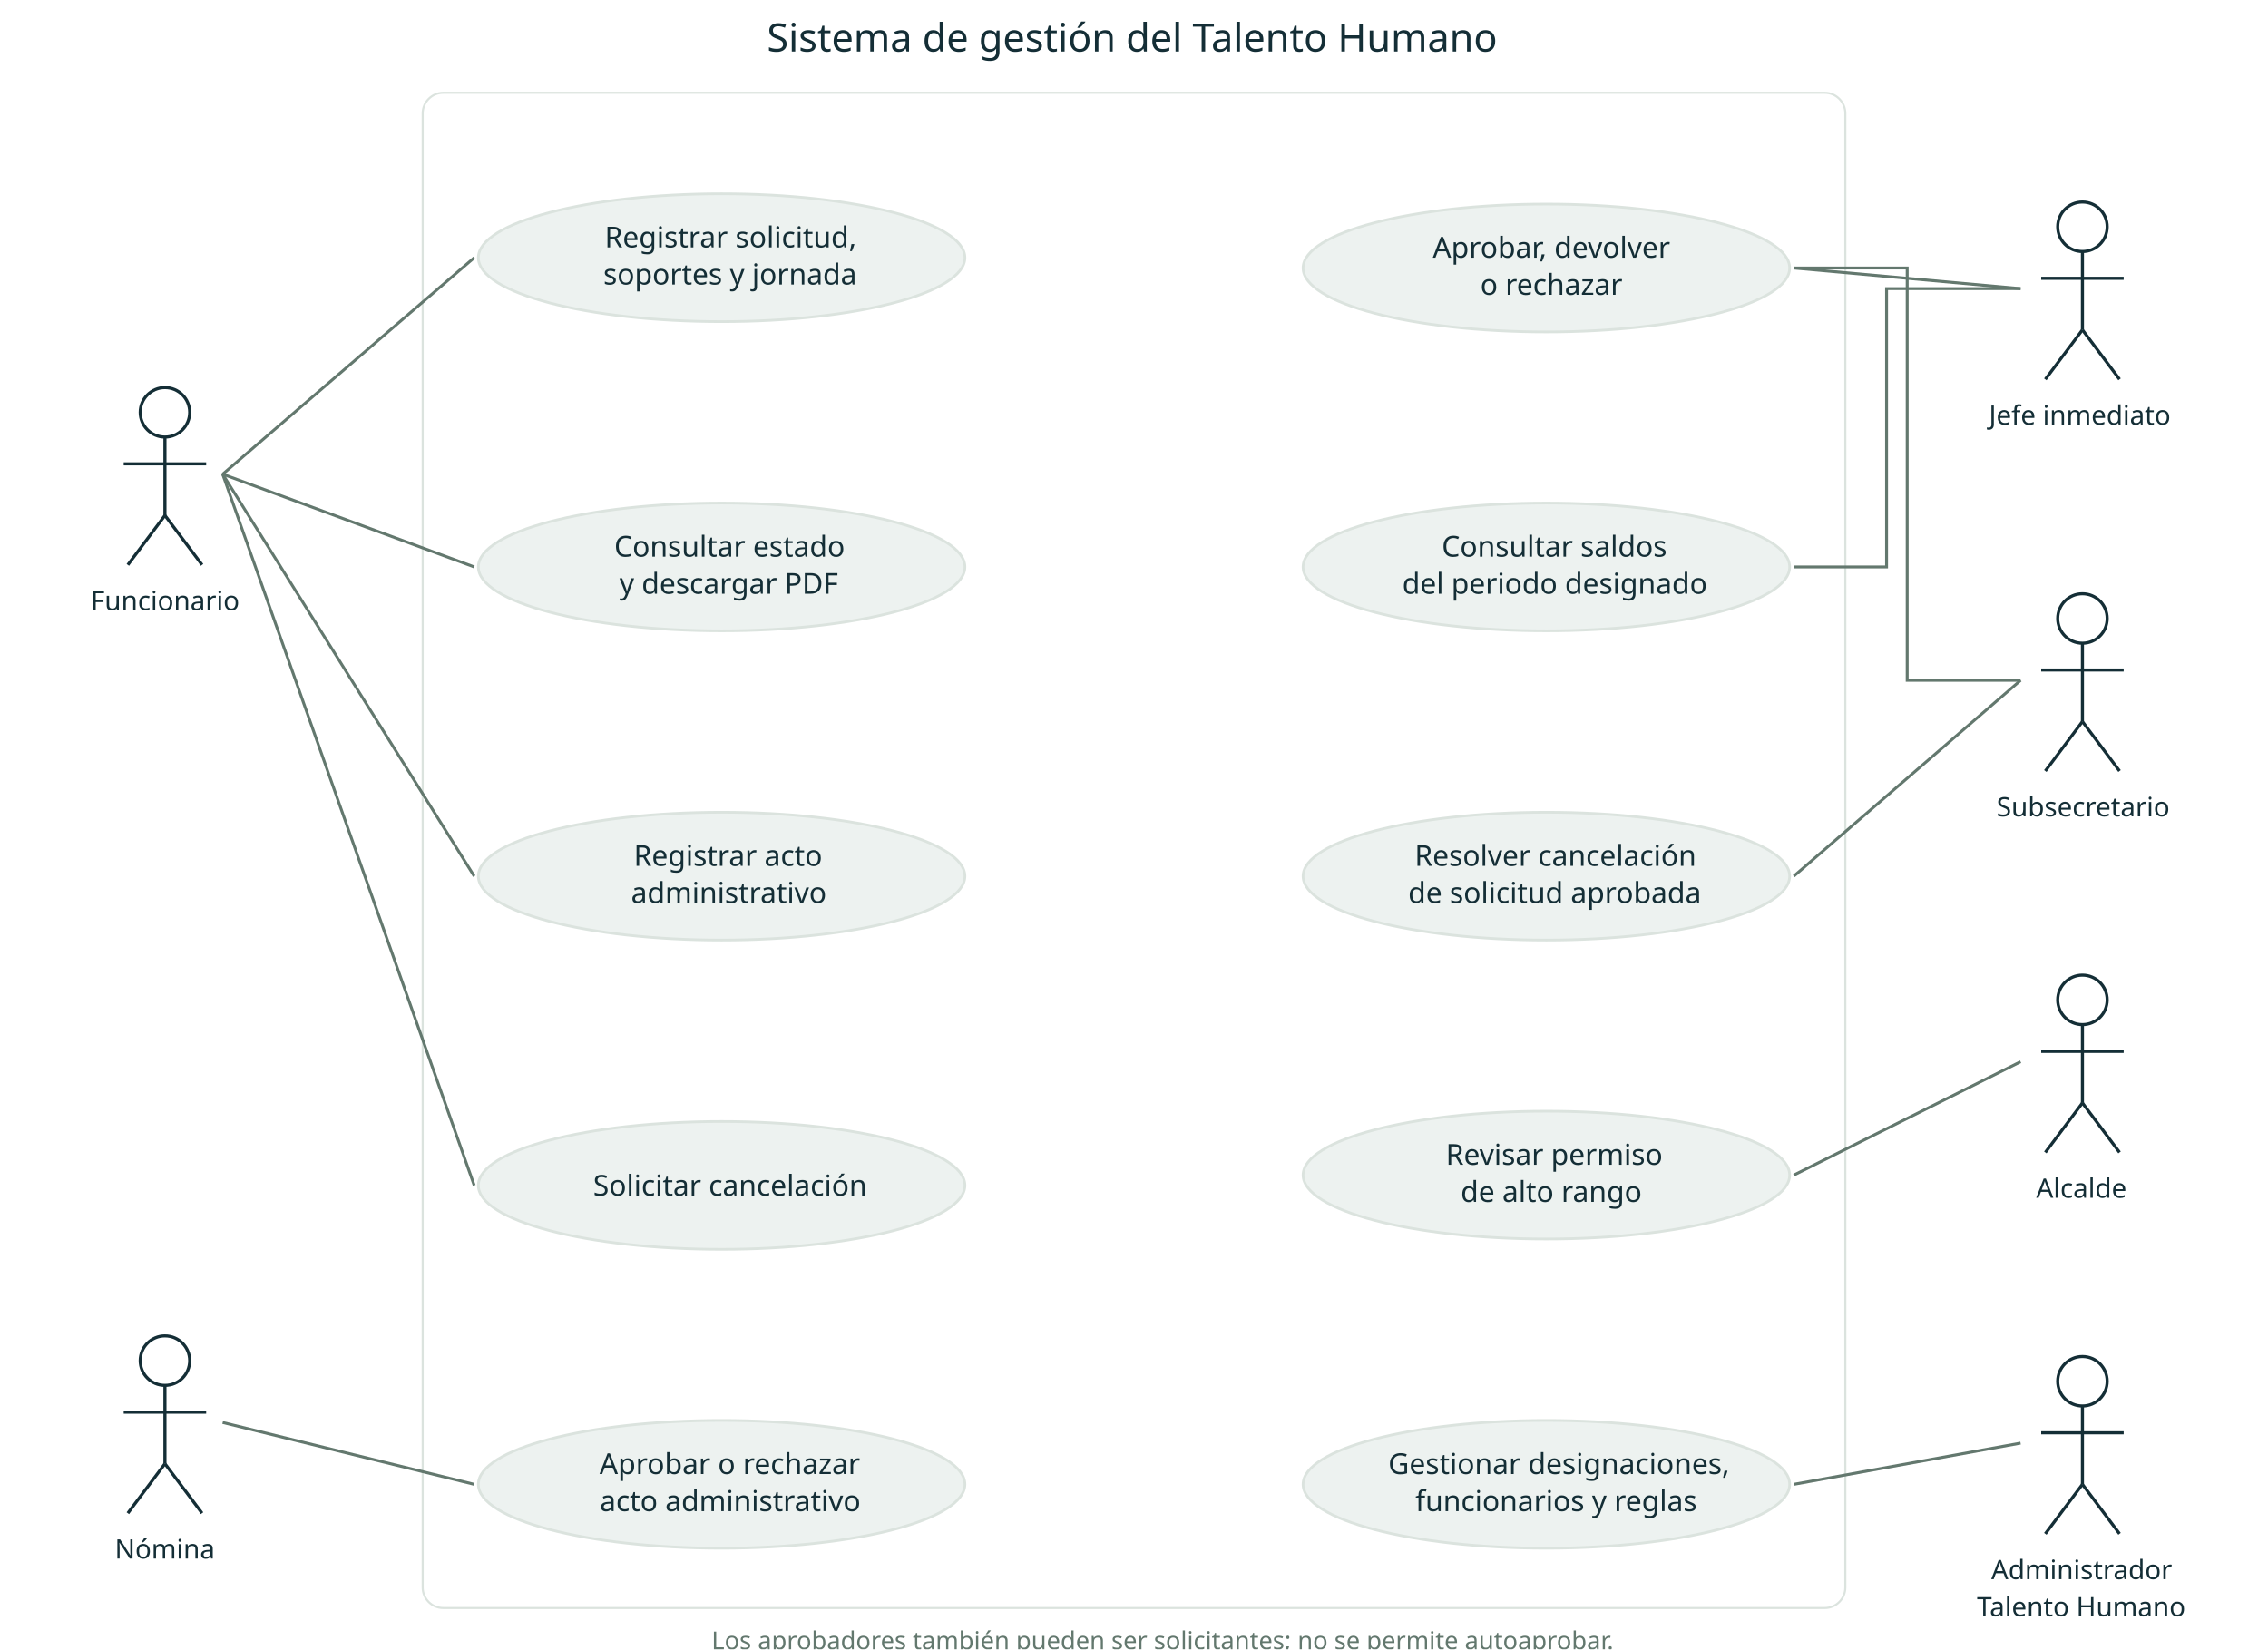
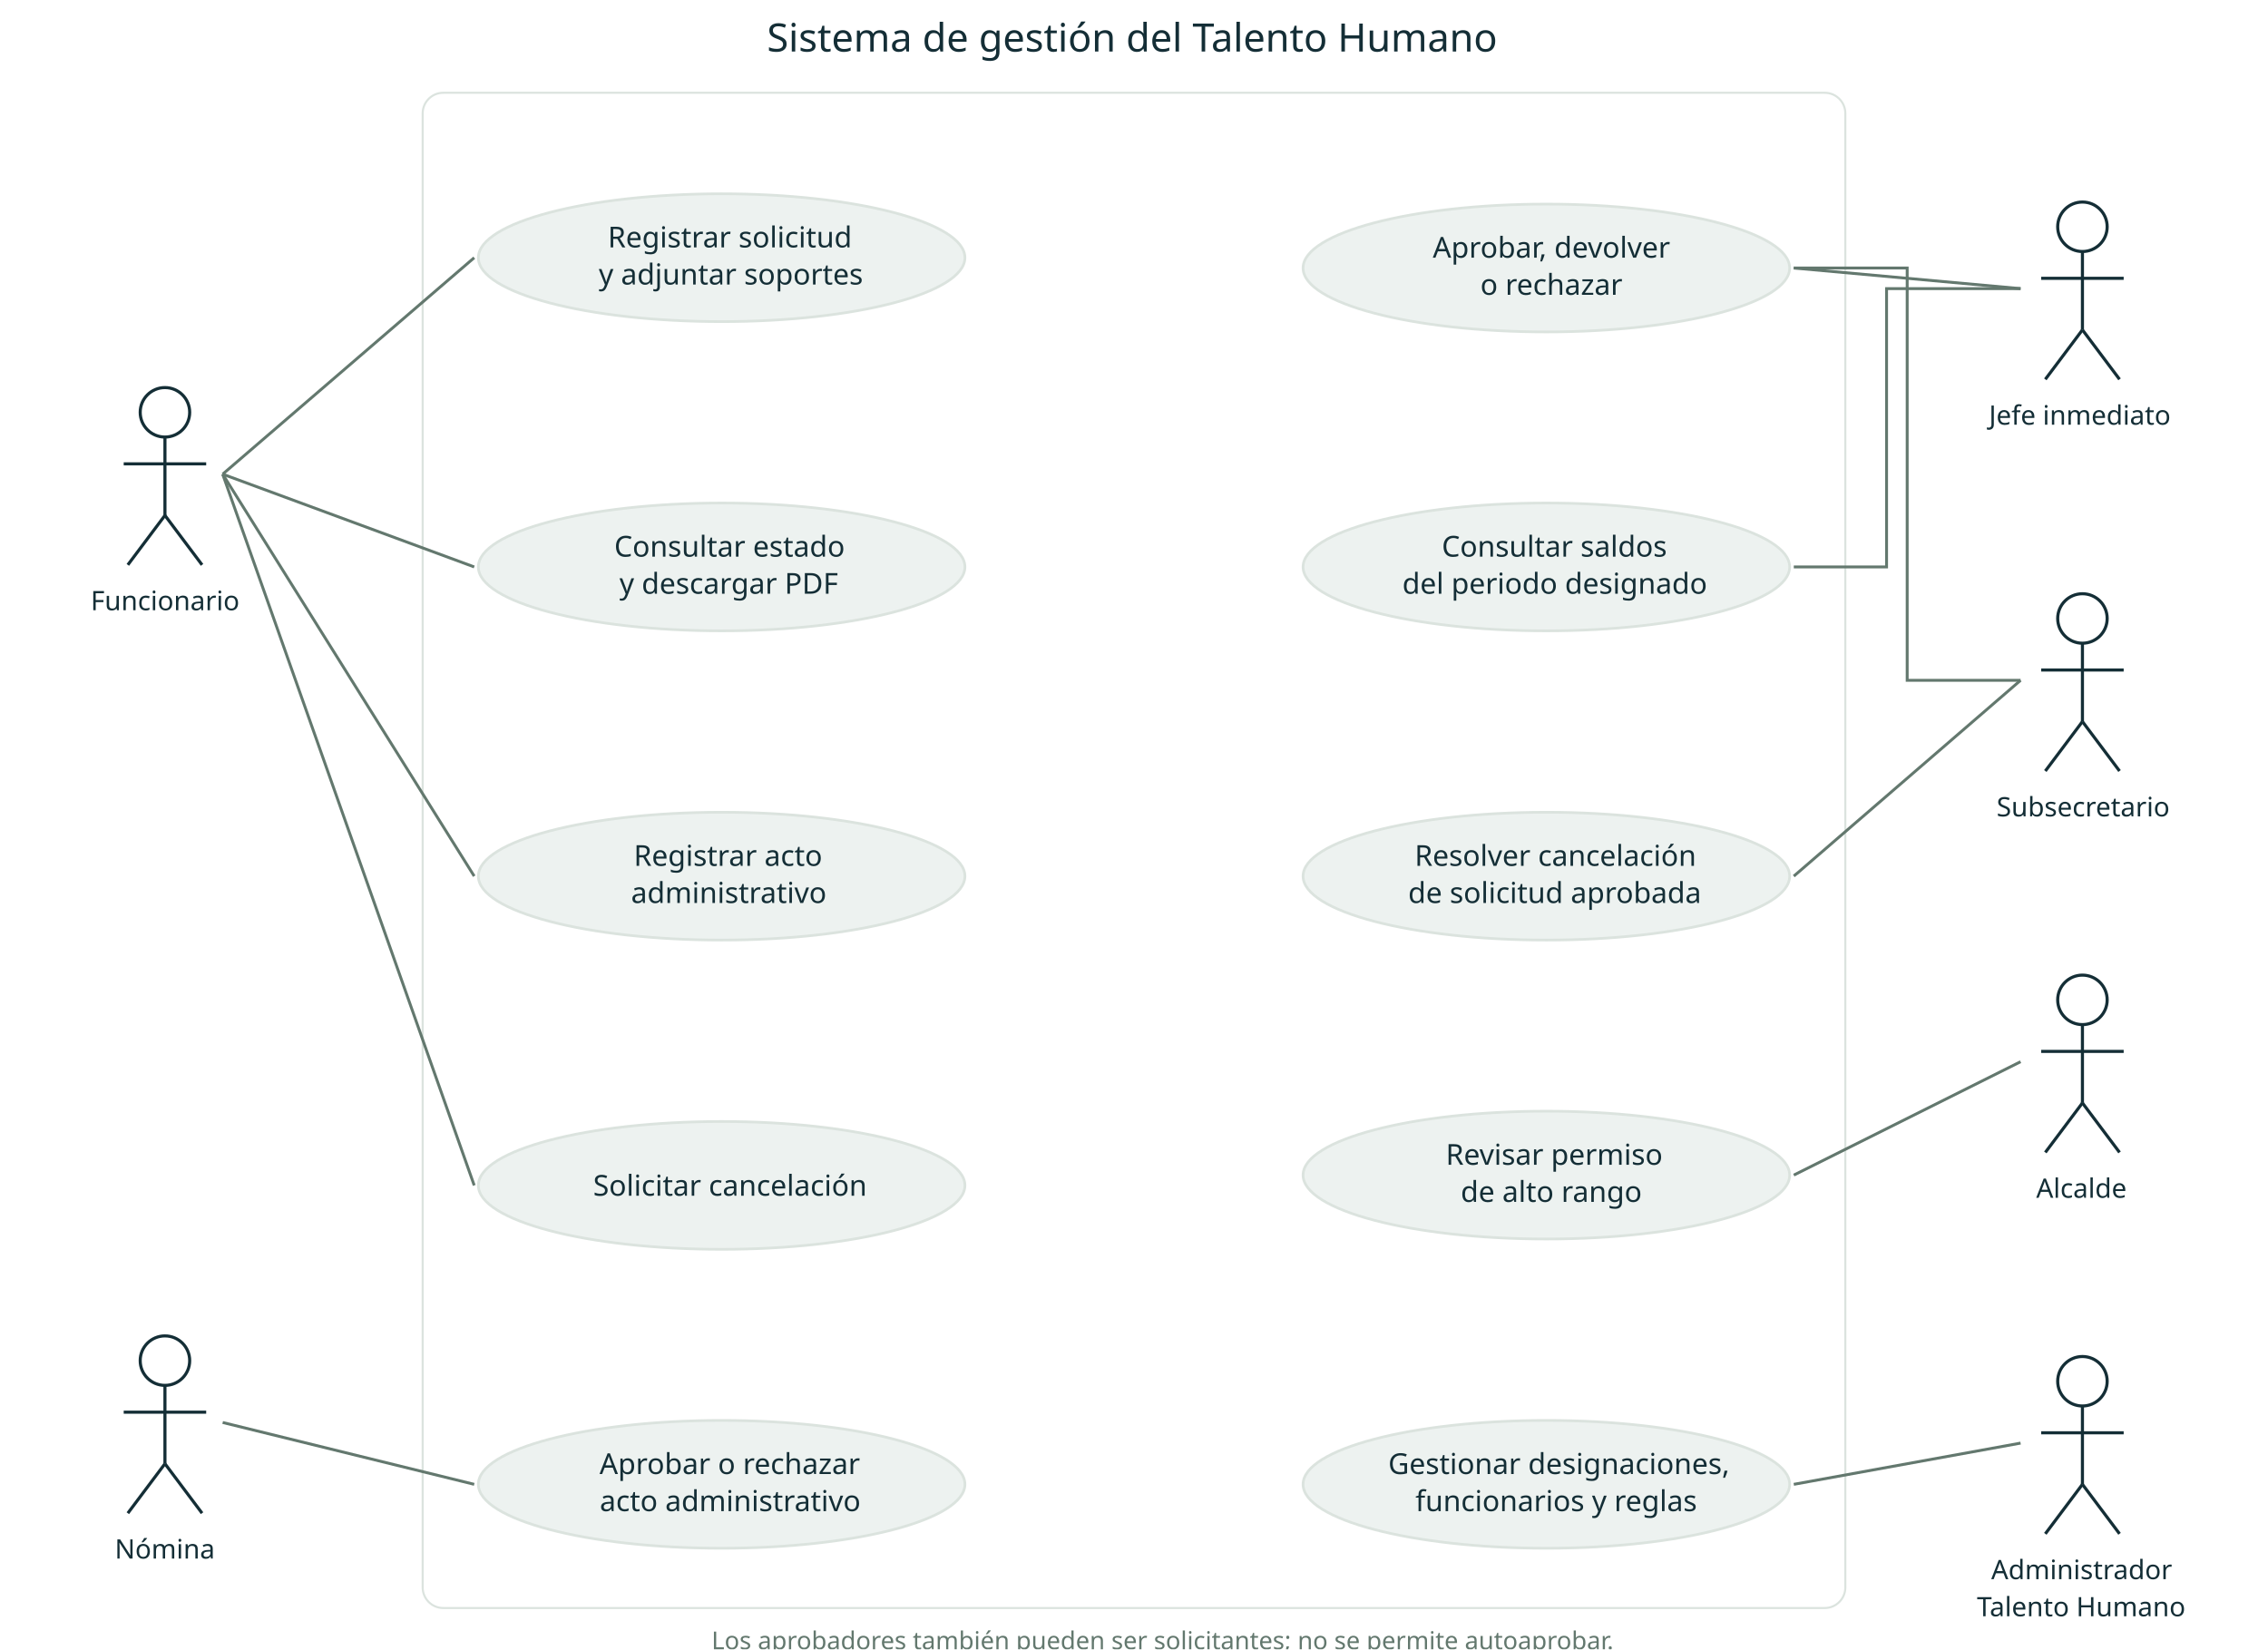
<svg xmlns="http://www.w3.org/2000/svg" width="1100" height="800" preserveAspectRatio="xMinYMin meet" viewBox="0 0 1100 800" version="1.0" fill-rule="evenodd">
  <clipPath id="clip">
    <rect x="0" y="0" width="1100" height="800" />
  </clipPath>
  <g id="group" transform="scale(1,-1) translate(0,-800)" style="clip-path: url(#clip)">
    <g transform="">
      <rect x="205" y="20" width="690" height="735" rx="10" ry="10" style="stroke: rgb(86%,89%,87%); stroke-linecap: butt; stroke-width: 1; fill: rgb(100%,100%,100%); fill-rule: evenodd;" />
      <text x="371.986" y="775" style="font-family: SegoeBold; font-size: 19px;fill: rgb(8%,18%,21%); stroke:none;" transform="translate(0,1550) scale(1,-1)">Sistema de gestión del Talento Humano</text>
      <circle cx="80" cy="600" r="12" style="stroke: rgb(8%,18%,21%); stroke-linecap: butt; stroke-width: 1.5; fill: none; fill-rule: evenodd;" />
      <path d="M 80,588 L 80,550 Z" style="stroke: rgb(8%,18%,21%); stroke-linecap: butt; stroke-width: 1.5;" />
      <path d="M 60,575 L 100,575 Z" style="stroke: rgb(8%,18%,21%); stroke-linecap: butt; stroke-width: 1.5;" />
      <path d="M 80,550 L 62,526 Z" style="stroke: rgb(8%,18%,21%); stroke-linecap: butt; stroke-width: 1.5;" />
      <path d="M 80,550 L 98,526 Z" style="stroke: rgb(8%,18%,21%); stroke-linecap: butt; stroke-width: 1.5;" />
      <text x="43.977" y="504" style="font-family: SegoeBold; font-size: 13px;fill: rgb(8%,18%,21%); stroke:none;" transform="translate(0,1008) scale(1,-1)">Funcionario</text>
      <circle cx="80" cy="140" r="12" style="stroke: rgb(8%,18%,21%); stroke-linecap: butt; stroke-width: 1.5; fill: none; fill-rule: evenodd;" />
      <path d="M 80,128 L 80,90 Z" style="stroke: rgb(8%,18%,21%); stroke-linecap: butt; stroke-width: 1.5;" />
      <path d="M 60,115 L 100,115 Z" style="stroke: rgb(8%,18%,21%); stroke-linecap: butt; stroke-width: 1.5;" />
      <path d="M 80,90 L 62,66 Z" style="stroke: rgb(8%,18%,21%); stroke-linecap: butt; stroke-width: 1.5;" />
      <path d="M 80,90 L 98,66 Z" style="stroke: rgb(8%,18%,21%); stroke-linecap: butt; stroke-width: 1.5;" />
      <text x="55.663" y="44" style="font-family: SegoeBold; font-size: 13px;fill: rgb(8%,18%,21%); stroke:none;" transform="translate(0,88) scale(1,-1)">Nómina</text>
      <circle cx="1010" cy="690" r="12" style="stroke: rgb(8%,18%,21%); stroke-linecap: butt; stroke-width: 1.5; fill: none; fill-rule: evenodd;" />
      <path d="M 1010,678 L 1010,640 Z" style="stroke: rgb(8%,18%,21%); stroke-linecap: butt; stroke-width: 1.5;" />
      <path d="M 990,665 L 1030,665 Z" style="stroke: rgb(8%,18%,21%); stroke-linecap: butt; stroke-width: 1.5;" />
      <path d="M 1010,640 L 992,616 Z" style="stroke: rgb(8%,18%,21%); stroke-linecap: butt; stroke-width: 1.5;" />
      <path d="M 1010,640 L 1028,616 Z" style="stroke: rgb(8%,18%,21%); stroke-linecap: butt; stroke-width: 1.5;" />
      <text x="964.665" y="594" style="font-family: SegoeBold; font-size: 13px;fill: rgb(8%,18%,21%); stroke:none;" transform="translate(0,1188) scale(1,-1)">Jefe inmediato</text>
      <circle cx="1010" cy="500" r="12" style="stroke: rgb(8%,18%,21%); stroke-linecap: butt; stroke-width: 1.5; fill: none; fill-rule: evenodd;" />
      <path d="M 1010,488 L 1010,450 Z" style="stroke: rgb(8%,18%,21%); stroke-linecap: butt; stroke-width: 1.5;" />
      <path d="M 990,475 L 1030,475 Z" style="stroke: rgb(8%,18%,21%); stroke-linecap: butt; stroke-width: 1.5;" />
      <path d="M 1010,450 L 992,426 Z" style="stroke: rgb(8%,18%,21%); stroke-linecap: butt; stroke-width: 1.5;" />
      <path d="M 1010,450 L 1028,426 Z" style="stroke: rgb(8%,18%,21%); stroke-linecap: butt; stroke-width: 1.5;" />
      <text x="968.359" y="404" style="font-family: SegoeBold; font-size: 13px;fill: rgb(8%,18%,21%); stroke:none;" transform="translate(0,808) scale(1,-1)">Subsecretario</text>
      <circle cx="1010" cy="315" r="12" style="stroke: rgb(8%,18%,21%); stroke-linecap: butt; stroke-width: 1.5; fill: none; fill-rule: evenodd;" />
      <path d="M 1010,303 L 1010,265 Z" style="stroke: rgb(8%,18%,21%); stroke-linecap: butt; stroke-width: 1.5;" />
      <path d="M 990,290 L 1030,290 Z" style="stroke: rgb(8%,18%,21%); stroke-linecap: butt; stroke-width: 1.5;" />
      <path d="M 1010,265 L 992,241 Z" style="stroke: rgb(8%,18%,21%); stroke-linecap: butt; stroke-width: 1.5;" />
      <path d="M 1010,265 L 1028,241 Z" style="stroke: rgb(8%,18%,21%); stroke-linecap: butt; stroke-width: 1.5;" />
      <text x="987.577" y="219" style="font-family: SegoeBold; font-size: 13px;fill: rgb(8%,18%,21%); stroke:none;" transform="translate(0,438) scale(1,-1)">Alcalde</text>
      <circle cx="1010" cy="130" r="12" style="stroke: rgb(8%,18%,21%); stroke-linecap: butt; stroke-width: 1.5; fill: none; fill-rule: evenodd;" />
      <path d="M 1010,118 L 1010,80 Z" style="stroke: rgb(8%,18%,21%); stroke-linecap: butt; stroke-width: 1.5;" />
      <path d="M 990,105 L 1030,105 Z" style="stroke: rgb(8%,18%,21%); stroke-linecap: butt; stroke-width: 1.5;" />
      <path d="M 1010,80 L 992,56 Z" style="stroke: rgb(8%,18%,21%); stroke-linecap: butt; stroke-width: 1.5;" />
      <path d="M 1010,80 L 1028,56 Z" style="stroke: rgb(8%,18%,21%); stroke-linecap: butt; stroke-width: 1.5;" />
      <text x="965.766" y="34" style="font-family: SegoeBold; font-size: 13px;fill: rgb(8%,18%,21%); stroke:none;" transform="translate(0,68) scale(1,-1)">Administrador</text>
      <text x="958.832" y="16" style="font-family: SegoeBold; font-size: 13px;fill: rgb(8%,18%,21%); stroke:none;" transform="translate(0,32) scale(1,-1)">Talento Humano</text>
      <polyline points="108 570, 230 675" style="stroke: rgb(39%,47%,43%); stroke-linecap: butt; stroke-width: 1.4; fill: None; fill-rule: evenodd;" />
      <polyline points="108 570, 230 525" style="stroke: rgb(39%,47%,43%); stroke-linecap: butt; stroke-width: 1.4; fill: None; fill-rule: evenodd;" />
      <polyline points="108 570, 230 375" style="stroke: rgb(39%,47%,43%); stroke-linecap: butt; stroke-width: 1.4; fill: None; fill-rule: evenodd;" />
      <polyline points="108 570, 230 225" style="stroke: rgb(39%,47%,43%); stroke-linecap: butt; stroke-width: 1.4; fill: None; fill-rule: evenodd;" />
      <polyline points="108 110, 230 80" style="stroke: rgb(39%,47%,43%); stroke-linecap: butt; stroke-width: 1.4; fill: None; fill-rule: evenodd;" />
      <polyline points="980 660, 870 670" style="stroke: rgb(39%,47%,43%); stroke-linecap: butt; stroke-width: 1.4; fill: None; fill-rule: evenodd;" />
      <polyline points="980 660, 915 660, 915 525, 870 525" style="stroke: rgb(39%,47%,43%); stroke-linecap: butt; stroke-width: 1.4; fill: None; fill-rule: evenodd;" />
      <polyline points="980 470, 925 470, 925 670, 870 670" style="stroke: rgb(39%,47%,43%); stroke-linecap: butt; stroke-width: 1.4; fill: None; fill-rule: evenodd;" />
      <polyline points="980 470, 870 375" style="stroke: rgb(39%,47%,43%); stroke-linecap: butt; stroke-width: 1.4; fill: None; fill-rule: evenodd;" />
      <polyline points="980 285, 870 230" style="stroke: rgb(39%,47%,43%); stroke-linecap: butt; stroke-width: 1.4; fill: None; fill-rule: evenodd;" />
      <polyline points="980 100, 870 80" style="stroke: rgb(39%,47%,43%); stroke-linecap: butt; stroke-width: 1.4; fill: None; fill-rule: evenodd;" />
      <ellipse cx="350.0" cy="675.0" rx="118.0" ry="31.0" style="stroke: rgb(86%,89%,87%); stroke-linecap: butt; stroke-width: 1.3; fill: rgb(93%,95%,94%); fill-rule: evenodd;" />
-       <text x="293.282" y="680" style="font-family: Segoe; font-size: 14px;fill: rgb(8%,18%,21%); stroke:none;" transform="translate(0,1360) scale(1,-1)">Registrar solicitud,</text>
-       <text x="292.616" y="662" style="font-family: Segoe; font-size: 14px;fill: rgb(8%,18%,21%); stroke:none;" transform="translate(0,1324) scale(1,-1)">soportes y jornada</text>
+       <text x="294.8" y="680" style="font-family: Segoe; font-size: 14px;fill: rgb(8%,18%,21%); stroke:none;" transform="translate(0,1360) scale(1,-1)">Registrar solicitud</text>
+       <text x="290.384" y="662" style="font-family: Segoe; font-size: 14px;fill: rgb(8%,18%,21%); stroke:none;" transform="translate(0,1324) scale(1,-1)">y adjuntar soportes</text>
      <ellipse cx="350.0" cy="525.0" rx="118.0" ry="31.0" style="stroke: rgb(86%,89%,87%); stroke-linecap: butt; stroke-width: 1.3; fill: rgb(93%,95%,94%); fill-rule: evenodd;" />
      <text x="297.903" y="530" style="font-family: Segoe; font-size: 14px;fill: rgb(8%,18%,21%); stroke:none;" transform="translate(0,1060) scale(1,-1)">Consultar estado</text>
      <text x="300.433" y="512" style="font-family: Segoe; font-size: 14px;fill: rgb(8%,18%,21%); stroke:none;" transform="translate(0,1024) scale(1,-1)">y descargar PDF</text>
      <ellipse cx="350.0" cy="375.0" rx="118.0" ry="31.0" style="stroke: rgb(86%,89%,87%); stroke-linecap: butt; stroke-width: 1.3; fill: rgb(93%,95%,94%); fill-rule: evenodd;" />
      <text x="307.378" y="380" style="font-family: Segoe; font-size: 14px;fill: rgb(8%,18%,21%); stroke:none;" transform="translate(0,760) scale(1,-1)">Registrar acto</text>
      <text x="306.076" y="362" style="font-family: Segoe; font-size: 14px;fill: rgb(8%,18%,21%); stroke:none;" transform="translate(0,724) scale(1,-1)">administrativo</text>
      <ellipse cx="350.0" cy="225.0" rx="118.0" ry="31.0" style="stroke: rgb(86%,89%,87%); stroke-linecap: butt; stroke-width: 1.3; fill: rgb(93%,95%,94%); fill-rule: evenodd;" />
      <text x="287.677" y="220" style="font-family: Segoe; font-size: 14px;fill: rgb(8%,18%,21%); stroke:none;" transform="translate(0,440) scale(1,-1)">Solicitar cancelación</text>
      <ellipse cx="350.0" cy="80.0" rx="118.0" ry="31.0" style="stroke: rgb(86%,89%,87%); stroke-linecap: butt; stroke-width: 1.3; fill: rgb(93%,95%,94%); fill-rule: evenodd;" />
      <text x="290.777" y="85" style="font-family: Segoe; font-size: 14px;fill: rgb(8%,18%,21%); stroke:none;" transform="translate(0,170) scale(1,-1)">Aprobar o rechazar</text>
      <text x="290.89" y="67" style="font-family: Segoe; font-size: 14px;fill: rgb(8%,18%,21%); stroke:none;" transform="translate(0,134) scale(1,-1)">acto administrativo</text>
      <ellipse cx="750.0" cy="670.0" rx="118.0" ry="31.0" style="stroke: rgb(86%,89%,87%); stroke-linecap: butt; stroke-width: 1.3; fill: rgb(93%,95%,94%); fill-rule: evenodd;" />
      <text x="694.909" y="675" style="font-family: Segoe; font-size: 14px;fill: rgb(8%,18%,21%); stroke:none;" transform="translate(0,1350) scale(1,-1)">Aprobar, devolver</text>
      <text x="717.97" y="657" style="font-family: Segoe; font-size: 14px;fill: rgb(8%,18%,21%); stroke:none;" transform="translate(0,1314) scale(1,-1)">o rechazar</text>
      <ellipse cx="750.0" cy="525.0" rx="118.0" ry="31.0" style="stroke: rgb(86%,89%,87%); stroke-linecap: butt; stroke-width: 1.3; fill: rgb(93%,95%,94%); fill-rule: evenodd;" />
      <text x="699.271" y="530" style="font-family: Segoe; font-size: 14px;fill: rgb(8%,18%,21%); stroke:none;" transform="translate(0,1060) scale(1,-1)">Consultar saldos</text>
      <text x="680.14" y="512" style="font-family: Segoe; font-size: 14px;fill: rgb(8%,18%,21%); stroke:none;" transform="translate(0,1024) scale(1,-1)">del periodo designado</text>
      <ellipse cx="750.0" cy="375.0" rx="118.0" ry="31.0" style="stroke: rgb(86%,89%,87%); stroke-linecap: butt; stroke-width: 1.3; fill: rgb(93%,95%,94%); fill-rule: evenodd;" />
      <text x="686.122" y="380" style="font-family: Segoe; font-size: 14px;fill: rgb(8%,18%,21%); stroke:none;" transform="translate(0,760) scale(1,-1)">Resolver cancelación</text>
      <text x="682.963" y="362" style="font-family: Segoe; font-size: 14px;fill: rgb(8%,18%,21%); stroke:none;" transform="translate(0,724) scale(1,-1)">de solicitud aprobada</text>
      <ellipse cx="750.0" cy="230.0" rx="118.0" ry="31.0" style="stroke: rgb(86%,89%,87%); stroke-linecap: butt; stroke-width: 1.3; fill: rgb(93%,95%,94%); fill-rule: evenodd;" />
      <text x="701.215" y="235" style="font-family: Segoe; font-size: 14px;fill: rgb(8%,18%,21%); stroke:none;" transform="translate(0,470) scale(1,-1)">Revisar permiso</text>
      <text x="708.472" y="217" style="font-family: Segoe; font-size: 14px;fill: rgb(8%,18%,21%); stroke:none;" transform="translate(0,434) scale(1,-1)">de alto rango</text>
      <ellipse cx="750.0" cy="80.0" rx="118.0" ry="31.0" style="stroke: rgb(86%,89%,87%); stroke-linecap: butt; stroke-width: 1.3; fill: rgb(93%,95%,94%); fill-rule: evenodd;" />
      <text x="673.291" y="85" style="font-family: Segoe; font-size: 14px;fill: rgb(8%,18%,21%); stroke:none;" transform="translate(0,170) scale(1,-1)">Gestionar designaciones,</text>
      <text x="686.467" y="67" style="font-family: Segoe; font-size: 14px;fill: rgb(8%,18%,21%); stroke:none;" transform="translate(0,134) scale(1,-1)">funcionarios y reglas</text>
      <text x="345.104" y="0" style="font-family: Segoe; font-size: 12px;fill: rgb(39%,47%,43%); stroke:none;" transform="translate(0,0) scale(1,-1)">Los aprobadores también pueden ser solicitantes; no se permite autoaprobar.</text>
    </g>
  </g>
</svg>
